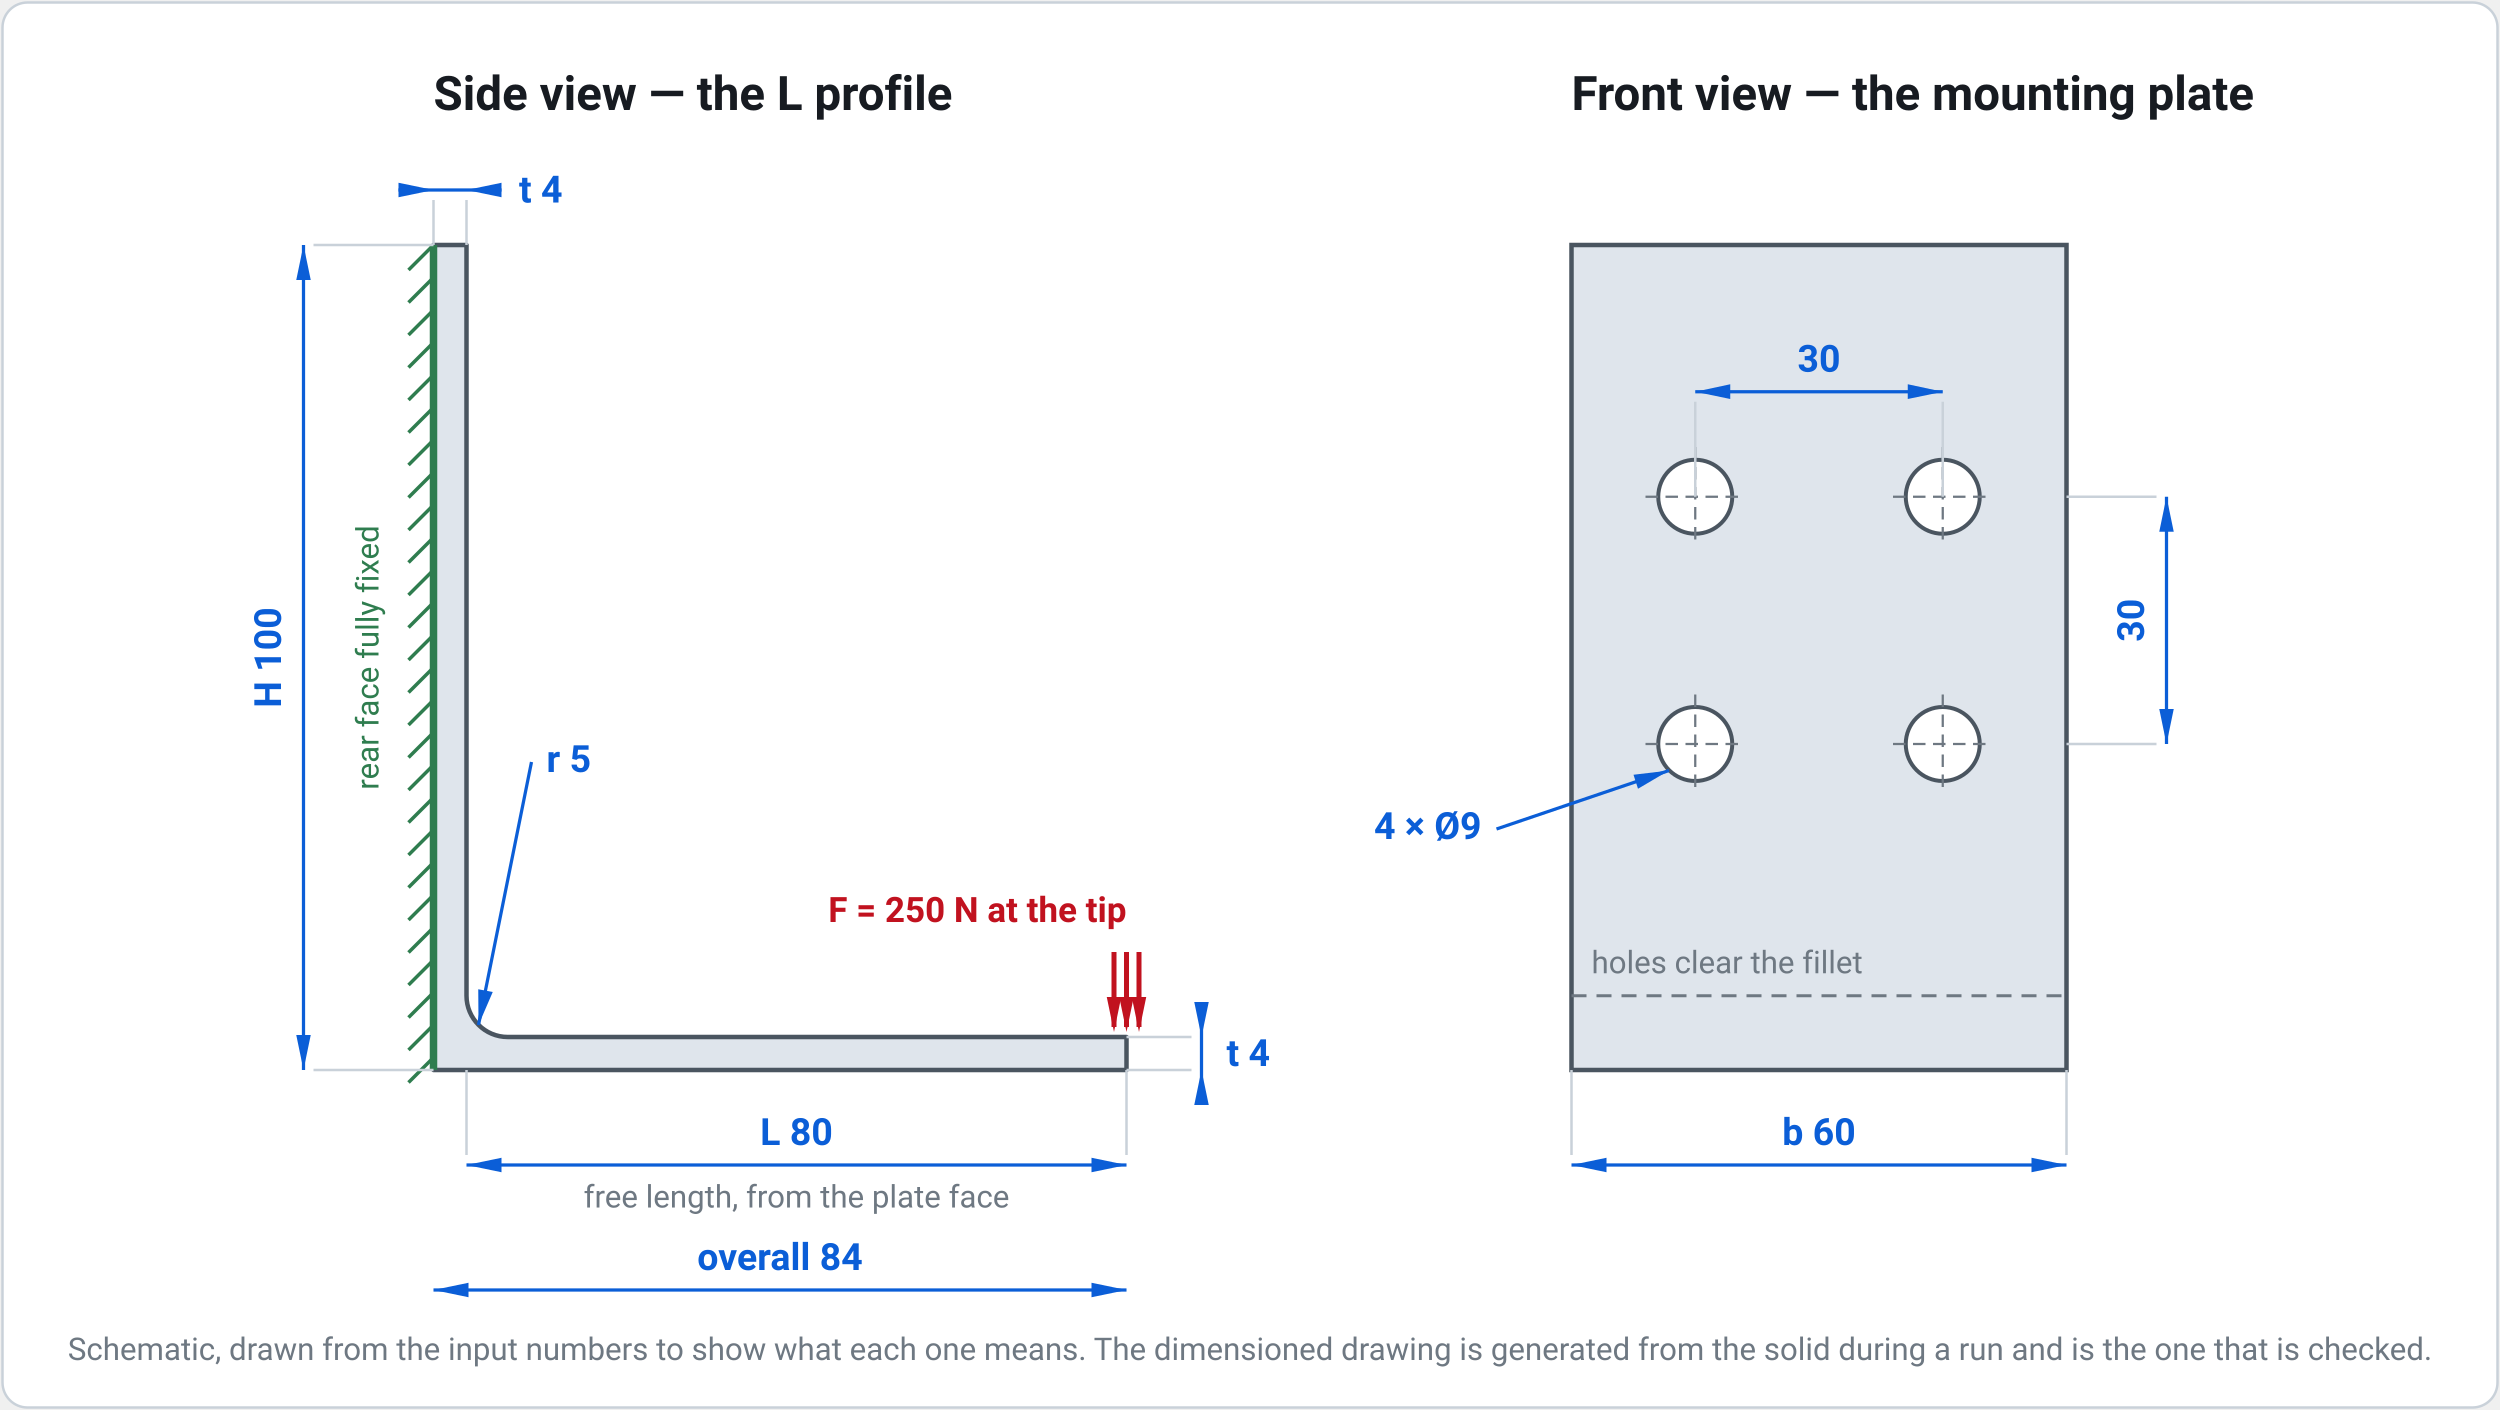
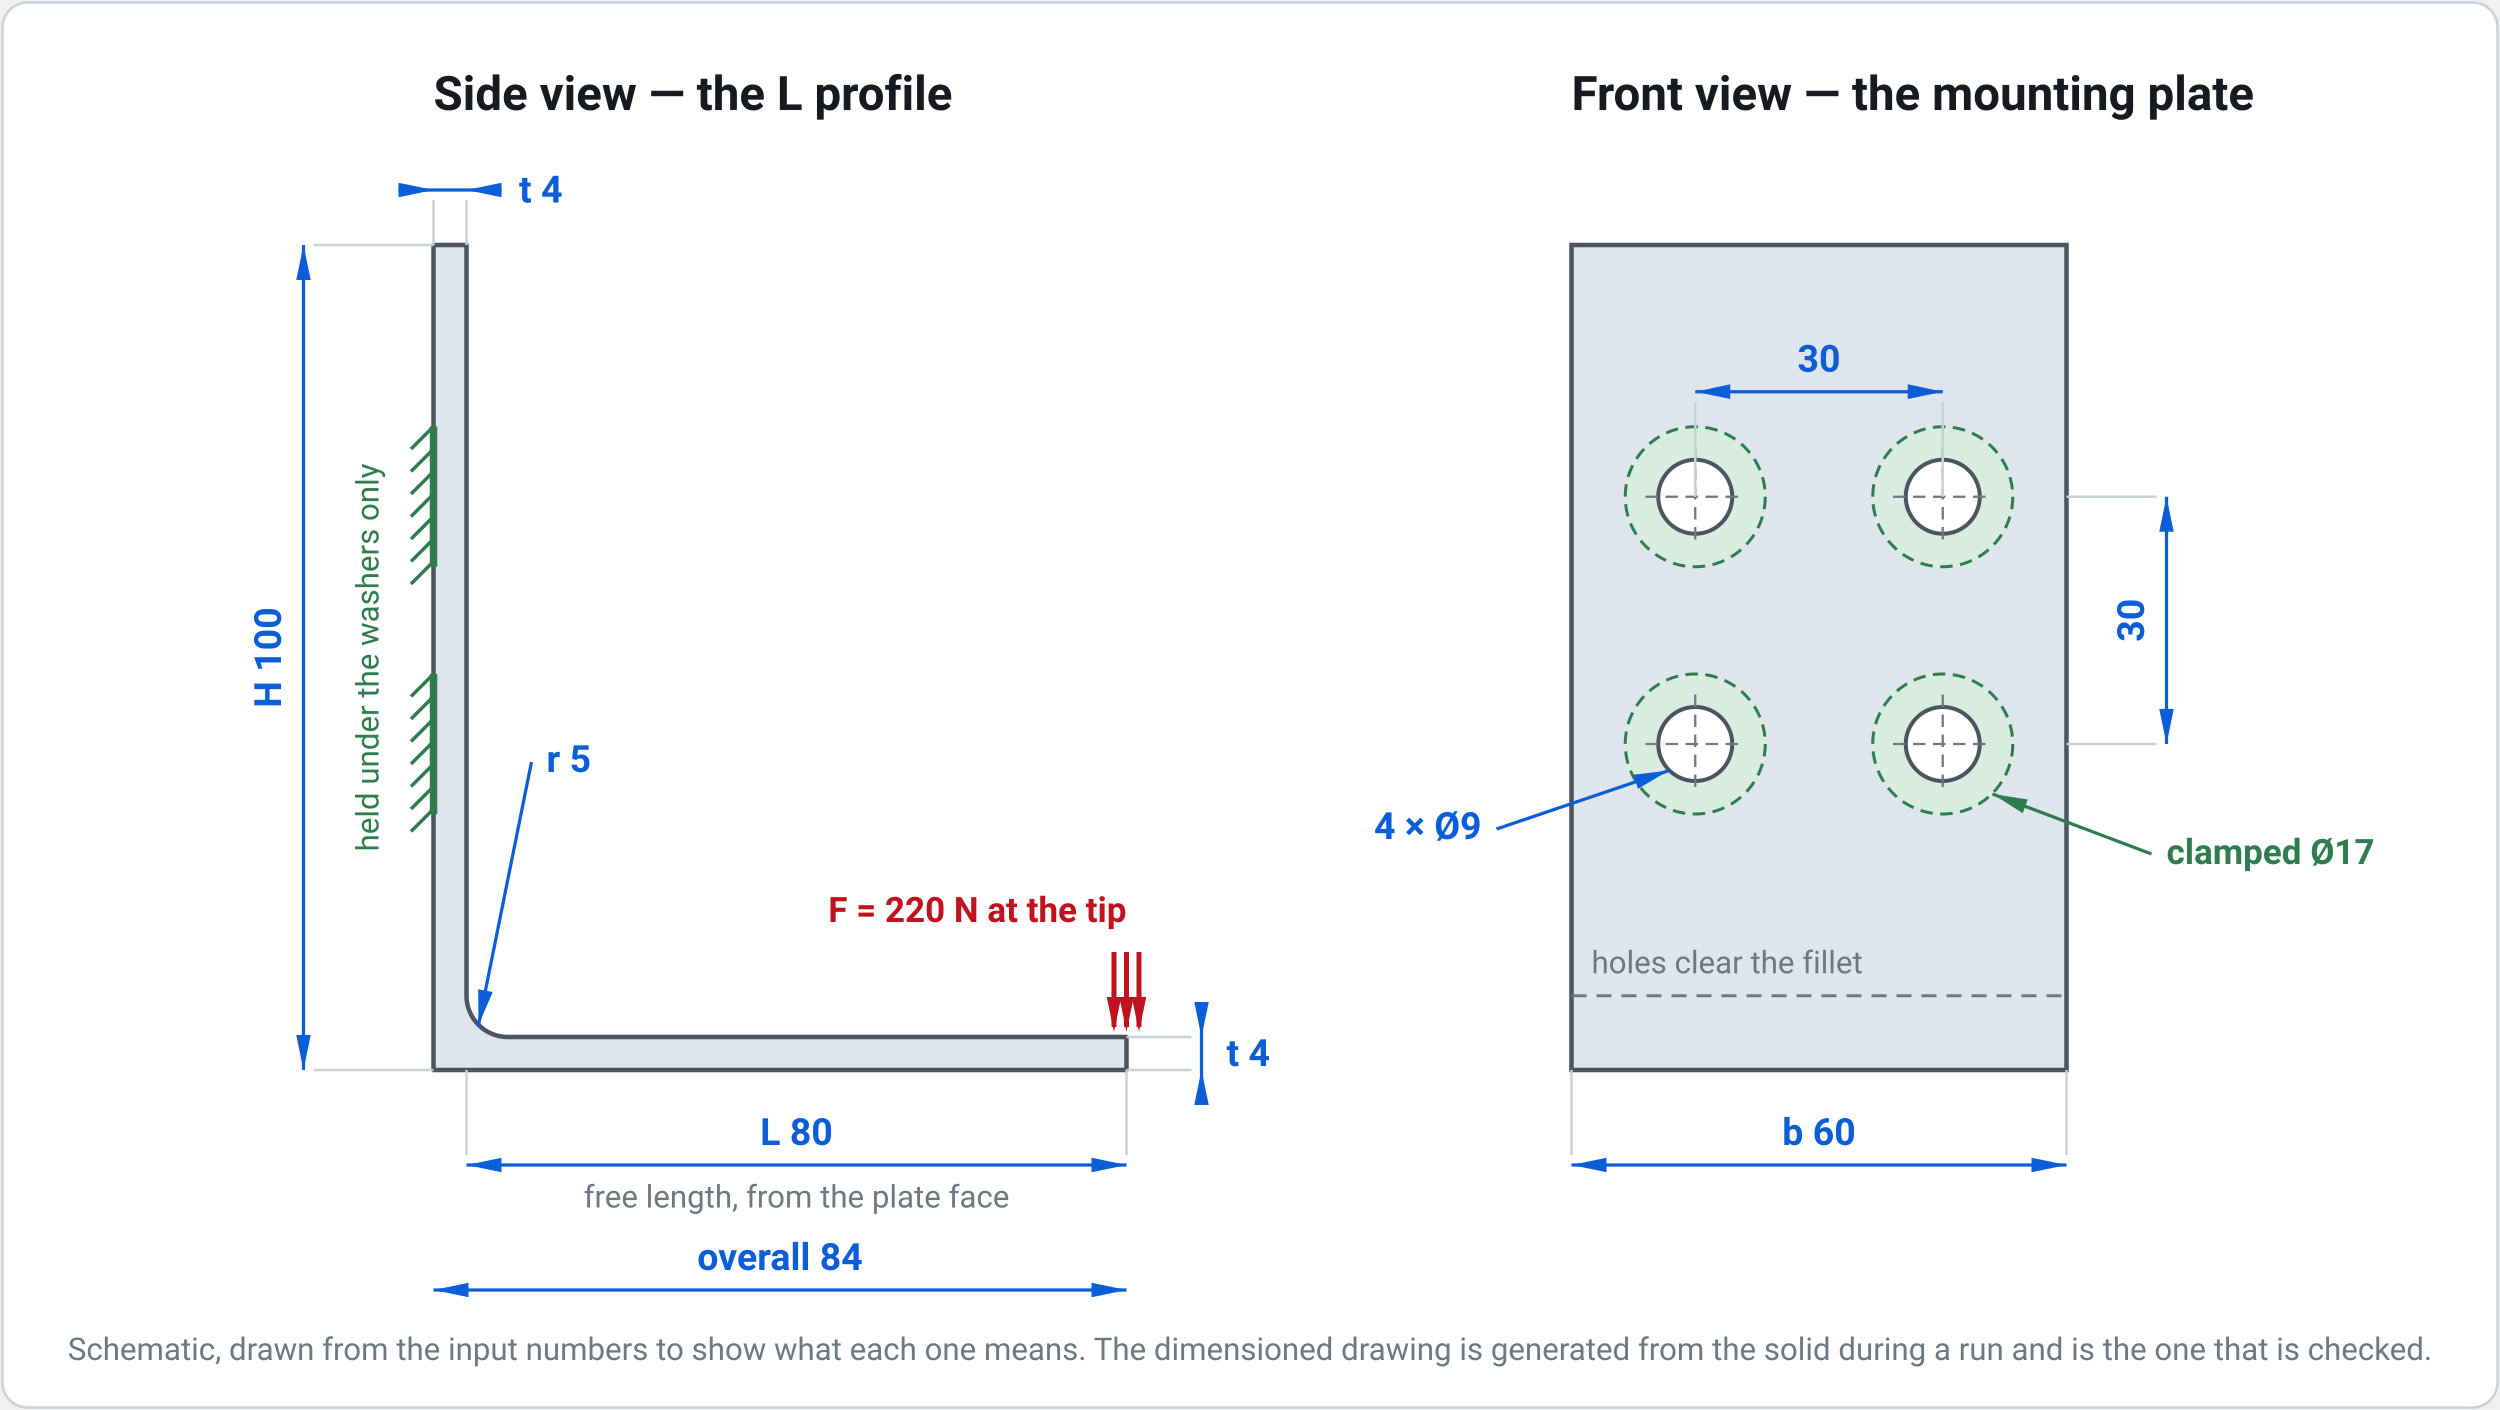
<svg xmlns="http://www.w3.org/2000/svg" viewBox="0 0 1000 564" width="100%" role="img" aria-label="Dimensioned schematic of the bracket design">
-   <style>text{font-family:'Segoe UI',Roboto,Helvetica,Arial,sans-serif;}.title{font-size:19px;font-weight:600;fill:#171b21;}.lbl{font-size:14px;fill:#171b21;}.dimtext{font-size:15px;font-weight:600;fill:#0b5ed7;}.note{font-size:12.5px;fill:#6e7882;}.load{font-size:14px;font-weight:600;fill:#c1121f;}.fixed{font-size:12.5px;fill:#2f7d4f;}.footer{font-size:12.5px;fill:#6e7882;}.dim{stroke:#0b5ed7;stroke-width:1.3;}.witness{stroke:#c9d1d9;stroke-width:1;}.centreline{stroke:#6e7882;stroke-width:0.9;stroke-dasharray:5 3;}</style>
+   <style>text{font-family:'Segoe UI',Roboto,Helvetica,Arial,sans-serif;}.title{font-size:19px;font-weight:600;fill:#171b21;}.lbl{font-size:14px;fill:#171b21;}.dimtext{font-size:15px;font-weight:600;fill:#0b5ed7;}.note{font-size:12.5px;fill:#6e7882;}.load{font-size:14px;font-weight:600;fill:#c1121f;}.fixed{font-size:12.5px;fill:#2f7d4f;}.fixedtext{font-size:14px;font-weight:600;fill:#2f7d4f;}.footer{font-size:12.5px;fill:#6e7882;}.dim{stroke:#0b5ed7;stroke-width:1.3;}.witness{stroke:#c9d1d9;stroke-width:1;}.centreline{stroke:#6e7882;stroke-width:0.9;stroke-dasharray:5 3;}</style>
  <rect x="1" y="1" width="998" height="562" rx="10" fill="#ffffff" stroke="#c9d1d9" />
  <text x="173.4" y="44.0" class="title" text-anchor="start">Side view — the L profile</text>
  <path d="M 173.4 428.0 L 450.6 428.0 L 450.6 414.8 L 203.1 414.8 A 16.5 16.5 0 0 1 186.6 398.3 L 186.6 98.0 L 173.4 98.0 Z" fill="#dfe5ec" stroke="#4a5560" stroke-width="1.8" stroke-linejoin="round" />
-   <line x1="173.4" y1="98.0" x2="173.4" y2="428.0" stroke="#2f7d4f" stroke-width="3" />
-   <line x1="173.4" y1="98.0" x2="163.4" y2="108.0" stroke="#2f7d4f" stroke-width="1.4" />
-   <line x1="173.4" y1="111.0" x2="163.4" y2="121.0" stroke="#2f7d4f" stroke-width="1.4" />
-   <line x1="173.4" y1="124.0" x2="163.4" y2="134.0" stroke="#2f7d4f" stroke-width="1.4" />
-   <line x1="173.4" y1="137.0" x2="163.4" y2="147.0" stroke="#2f7d4f" stroke-width="1.4" />
-   <line x1="173.4" y1="150.0" x2="163.4" y2="160.0" stroke="#2f7d4f" stroke-width="1.4" />
-   <line x1="173.4" y1="163.0" x2="163.4" y2="173.0" stroke="#2f7d4f" stroke-width="1.4" />
-   <line x1="173.4" y1="176.0" x2="163.4" y2="186.0" stroke="#2f7d4f" stroke-width="1.4" />
-   <line x1="173.4" y1="189.0" x2="163.4" y2="199.0" stroke="#2f7d4f" stroke-width="1.4" />
-   <line x1="173.4" y1="202.0" x2="163.4" y2="212.0" stroke="#2f7d4f" stroke-width="1.4" />
-   <line x1="173.4" y1="215.0" x2="163.4" y2="225.0" stroke="#2f7d4f" stroke-width="1.4" />
-   <line x1="173.4" y1="228.0" x2="163.4" y2="238.0" stroke="#2f7d4f" stroke-width="1.4" />
-   <line x1="173.4" y1="241.0" x2="163.4" y2="251.0" stroke="#2f7d4f" stroke-width="1.4" />
-   <line x1="173.4" y1="254.0" x2="163.4" y2="264.0" stroke="#2f7d4f" stroke-width="1.4" />
-   <line x1="173.4" y1="267.0" x2="163.4" y2="277.0" stroke="#2f7d4f" stroke-width="1.4" />
-   <line x1="173.4" y1="280.0" x2="163.4" y2="290.0" stroke="#2f7d4f" stroke-width="1.4" />
-   <line x1="173.4" y1="293.0" x2="163.4" y2="303.0" stroke="#2f7d4f" stroke-width="1.4" />
-   <line x1="173.4" y1="306.0" x2="163.4" y2="316.0" stroke="#2f7d4f" stroke-width="1.4" />
-   <line x1="173.4" y1="319.0" x2="163.4" y2="329.0" stroke="#2f7d4f" stroke-width="1.4" />
-   <line x1="173.4" y1="332.0" x2="163.4" y2="342.0" stroke="#2f7d4f" stroke-width="1.4" />
-   <line x1="173.4" y1="345.0" x2="163.4" y2="355.0" stroke="#2f7d4f" stroke-width="1.4" />
-   <line x1="173.4" y1="358.0" x2="163.4" y2="368.0" stroke="#2f7d4f" stroke-width="1.4" />
-   <line x1="173.4" y1="371.0" x2="163.4" y2="381.0" stroke="#2f7d4f" stroke-width="1.4" />
-   <line x1="173.4" y1="384.0" x2="163.4" y2="394.0" stroke="#2f7d4f" stroke-width="1.4" />
-   <line x1="173.4" y1="397.0" x2="163.4" y2="407.0" stroke="#2f7d4f" stroke-width="1.4" />
-   <line x1="173.4" y1="410.0" x2="163.4" y2="420.0" stroke="#2f7d4f" stroke-width="1.4" />
-   <line x1="173.4" y1="423.0" x2="163.4" y2="433.0" stroke="#2f7d4f" stroke-width="1.4" />
-   <text x="151.4" y="263.0" class="fixed" text-anchor="middle" transform="rotate(-90.0 151.4 263.0)">rear face fully fixed</text>
+   <line x1="173.4" y1="269.6" x2="173.4" y2="325.7" stroke="#2f7d4f" stroke-width="3" />
+   <line x1="173.4" y1="269.6" x2="164.4" y2="278.6" stroke="#2f7d4f" stroke-width="1.4" />
+   <line x1="173.4" y1="278.6" x2="164.4" y2="287.6" stroke="#2f7d4f" stroke-width="1.4" />
+   <line x1="173.4" y1="287.6" x2="164.4" y2="296.6" stroke="#2f7d4f" stroke-width="1.4" />
+   <line x1="173.4" y1="296.6" x2="164.4" y2="305.6" stroke="#2f7d4f" stroke-width="1.4" />
+   <line x1="173.4" y1="305.6" x2="164.4" y2="314.6" stroke="#2f7d4f" stroke-width="1.4" />
+   <line x1="173.4" y1="314.6" x2="164.4" y2="323.6" stroke="#2f7d4f" stroke-width="1.4" />
+   <line x1="173.4" y1="323.6" x2="164.4" y2="332.6" stroke="#2f7d4f" stroke-width="1.4" />
+   <line x1="173.4" y1="170.6" x2="173.4" y2="226.7" stroke="#2f7d4f" stroke-width="3" />
+   <line x1="173.4" y1="170.6" x2="164.4" y2="179.6" stroke="#2f7d4f" stroke-width="1.4" />
+   <line x1="173.4" y1="179.6" x2="164.4" y2="188.6" stroke="#2f7d4f" stroke-width="1.4" />
+   <line x1="173.4" y1="188.6" x2="164.4" y2="197.6" stroke="#2f7d4f" stroke-width="1.4" />
+   <line x1="173.4" y1="197.6" x2="164.4" y2="206.6" stroke="#2f7d4f" stroke-width="1.4" />
+   <line x1="173.4" y1="206.6" x2="164.4" y2="215.6" stroke="#2f7d4f" stroke-width="1.4" />
+   <line x1="173.4" y1="215.6" x2="164.4" y2="224.6" stroke="#2f7d4f" stroke-width="1.4" />
+   <line x1="173.4" y1="224.6" x2="164.4" y2="233.6" stroke="#2f7d4f" stroke-width="1.4" />
+   <text x="151.4" y="263.0" class="fixed" text-anchor="middle" transform="rotate(-90.0 151.4 263.0)">held under the washers only</text>
  <line x1="445.6" y1="380.8" x2="445.6" y2="410.8" stroke="#c1121f" stroke-width="2" />
  <polygon points="445.6,412.8 442.7,398.8 448.5,398.8" fill="#c1121f" />
  <line x1="450.6" y1="380.8" x2="450.6" y2="410.8" stroke="#c1121f" stroke-width="2" />
  <polygon points="450.6,412.8 447.7,398.8 453.5,398.8" fill="#c1121f" />
  <line x1="455.6" y1="380.8" x2="455.6" y2="410.8" stroke="#c1121f" stroke-width="2" />
  <polygon points="455.6,412.8 452.7,398.8 458.5,398.8" fill="#c1121f" />
-   <text x="450.6" y="368.8" class="load" text-anchor="end">F = 250 N at the tip</text>
+   <text x="450.6" y="368.8" class="load" text-anchor="end">F = 220 N at the tip</text>
  <line x1="121.4" y1="98.0" x2="121.4" y2="428.0" class="dim" />
  <line x1="125.4" y1="98.0" x2="173.4" y2="98.0" class="witness" />
  <line x1="125.4" y1="428.0" x2="173.4" y2="428.0" class="witness" />
  <polygon points="121.4,98.0 124.3,112.0 118.5,112.0" fill="#0b5ed7" />
  <polygon points="121.4,428.0 118.5,414.0 124.3,414.0" fill="#0b5ed7" />
  <text x="112.4" y="263.0" class="dimtext" text-anchor="middle" transform="rotate(-90.0 112.4 263.0)">H 100</text>
  <line x1="186.6" y1="466.0" x2="450.6" y2="466.0" class="dim" />
  <line x1="186.6" y1="428.0" x2="186.6" y2="462.0" class="witness" />
  <line x1="450.6" y1="428.0" x2="450.6" y2="462.0" class="witness" />
  <polygon points="186.6,466.0 200.6,463.1 200.6,468.9" fill="#0b5ed7" />
  <polygon points="450.6,466.0 436.6,468.9 436.6,463.1" fill="#0b5ed7" />
  <text x="318.6" y="458.0" class="dimtext" text-anchor="middle">L 80</text>
  <text x="318.6" y="483.0" class="note" text-anchor="middle">free length, from the plate face</text>
  <line x1="173.4" y1="516.0" x2="450.6" y2="516.0" class="dim" />
  <polygon points="173.4,516.0 187.4,513.1 187.4,518.9" fill="#0b5ed7" />
  <polygon points="450.6,516.0 436.6,518.9 436.6,513.1" fill="#0b5ed7" />
  <text x="312.0" y="508.0" class="dimtext" text-anchor="middle">overall 84</text>
  <line x1="159.4" y1="76.0" x2="200.6" y2="76.0" class="dim" />
  <line x1="173.4" y1="80.0" x2="173.4" y2="98.0" class="witness" />
  <line x1="186.6" y1="80.0" x2="186.6" y2="98.0" class="witness" />
  <polygon points="173.4,76.0 159.4,78.9 159.4,73.1" fill="#0b5ed7" />
  <polygon points="186.6,76.0 200.6,73.1 200.6,78.9" fill="#0b5ed7" />
  <text x="207.6" y="81.0" class="dimtext" text-anchor="start">t 4</text>
  <line x1="480.6" y1="400.8" x2="480.6" y2="442.0" class="dim" />
  <line x1="450.6" y1="414.8" x2="476.6" y2="414.8" class="witness" />
  <line x1="450.6" y1="428.0" x2="476.6" y2="428.0" class="witness" />
  <polygon points="480.6,414.8 477.7,400.8 483.5,400.8" fill="#0b5ed7" />
  <polygon points="480.6,428.0 483.5,442.0 477.7,442.0" fill="#0b5ed7" />
  <text x="490.6" y="426.4" class="dimtext" text-anchor="start">t 4</text>
-   <line x1="212.6" y1="304.8" x2="191.4" y2="410.0" class="dim" />
+   <line x1="212.6" y1="304.8" x2="191.4" y2="410.0" stroke="#0b5ed7" stroke-width="1.3" />
  <polygon points="191.4,410.0 191.3,395.7 197.1,396.8" fill="#0b5ed7" />
  <text x="218.6" y="308.8" class="dimtext" text-anchor="start">r 5</text>
  <text x="628.6" y="44.0" class="title" text-anchor="start">Front view — the mounting plate</text>
  <rect x="628.6" y="98.0" width="198.0" height="330.0" fill="#dfe5ec" stroke="#4a5560" stroke-width="1.8" />
  <line x1="628.6" y1="398.3" x2="826.6" y2="398.3" stroke="#6e7882" stroke-width="1.2" stroke-dasharray="6 4" />
  <text x="636.6" y="389.3" class="note" text-anchor="start">holes clear the fillet</text>
+   <circle cx="678.1" cy="297.6" r="28.0" fill="#d8ecdf" stroke="#2f7d4f" stroke-width="1.2" stroke-dasharray="5 3" />
  <circle cx="678.1" cy="297.6" r="14.8" fill="#ffffff" stroke="#4a5560" stroke-width="1.6" />
  <line x1="658.2" y1="297.6" x2="697.9" y2="297.6" class="centreline" />
  <line x1="678.1" y1="277.8" x2="678.1" y2="317.5" class="centreline" />
+   <circle cx="777.1" cy="297.6" r="28.0" fill="#d8ecdf" stroke="#2f7d4f" stroke-width="1.2" stroke-dasharray="5 3" />
  <circle cx="777.1" cy="297.6" r="14.8" fill="#ffffff" stroke="#4a5560" stroke-width="1.6" />
  <line x1="757.2" y1="297.6" x2="796.9" y2="297.6" class="centreline" />
  <line x1="777.1" y1="277.8" x2="777.1" y2="317.5" class="centreline" />
+   <circle cx="678.1" cy="198.7" r="28.0" fill="#d8ecdf" stroke="#2f7d4f" stroke-width="1.2" stroke-dasharray="5 3" />
  <circle cx="678.1" cy="198.7" r="14.8" fill="#ffffff" stroke="#4a5560" stroke-width="1.6" />
  <line x1="658.2" y1="198.7" x2="697.9" y2="198.7" class="centreline" />
  <line x1="678.1" y1="178.8" x2="678.1" y2="218.5" class="centreline" />
+   <circle cx="777.1" cy="198.7" r="28.0" fill="#d8ecdf" stroke="#2f7d4f" stroke-width="1.2" stroke-dasharray="5 3" />
  <circle cx="777.1" cy="198.7" r="14.8" fill="#ffffff" stroke="#4a5560" stroke-width="1.6" />
  <line x1="757.2" y1="198.7" x2="796.9" y2="198.7" class="centreline" />
  <line x1="777.1" y1="178.8" x2="777.1" y2="218.5" class="centreline" />
  <line x1="628.6" y1="466.0" x2="826.6" y2="466.0" class="dim" />
  <line x1="628.6" y1="428.0" x2="628.6" y2="462.0" class="witness" />
  <line x1="826.6" y1="428.0" x2="826.6" y2="462.0" class="witness" />
  <polygon points="628.6,466.0 642.6,463.1 642.6,468.9" fill="#0b5ed7" />
  <polygon points="826.6,466.0 812.6,468.9 812.6,463.1" fill="#0b5ed7" />
  <text x="727.6" y="458.0" class="dimtext" text-anchor="middle">b 60</text>
  <line x1="678.1" y1="156.7" x2="777.1" y2="156.7" class="dim" />
  <line x1="678.1" y1="160.7" x2="678.1" y2="198.7" class="witness" />
  <line x1="777.1" y1="160.7" x2="777.1" y2="198.7" class="witness" />
  <polygon points="678.1,156.7 692.1,153.7 692.1,159.6" fill="#0b5ed7" />
  <polygon points="777.1,156.7 763.1,159.6 763.1,153.7" fill="#0b5ed7" />
  <text x="727.6" y="148.7" class="dimtext" text-anchor="middle">30</text>
  <line x1="866.6" y1="198.7" x2="866.6" y2="297.6" class="dim" />
  <line x1="826.6" y1="198.7" x2="862.6" y2="198.7" class="witness" />
  <line x1="826.6" y1="297.6" x2="862.6" y2="297.6" class="witness" />
  <polygon points="866.6,198.7 869.5,212.7 863.7,212.7" fill="#0b5ed7" />
  <polygon points="866.6,297.6 863.7,283.6 869.5,283.6" fill="#0b5ed7" />
  <text x="857.6" y="248.1" class="dimtext" text-anchor="middle" transform="rotate(-90.0 857.6 248.1)">30</text>
-   <line x1="598.6" y1="331.6" x2="667.6" y2="308.2" class="dim" />
+   <line x1="598.6" y1="331.6" x2="667.6" y2="308.2" stroke="#0b5ed7" stroke-width="1.3" />
  <polygon points="667.6,308.2 655.2,315.5 653.4,309.9" fill="#0b5ed7" />
  <text x="592.6" y="335.6" class="dimtext" text-anchor="end">4 × Ø9</text>
+   <line x1="860.6" y1="341.6" x2="797.0" y2="317.6" stroke="#2f7d4f" stroke-width="1.3" />
+   <polygon points="797.0,317.6 811.1,319.8 809.1,325.3" fill="#2f7d4f" />
+   <text x="866.6" y="345.6" class="fixedtext" text-anchor="start">clamped Ø17</text>
  <text x="500.0" y="544.0" class="footer" text-anchor="middle">Schematic, drawn from the input numbers to show what each one means. The dimensioned drawing is generated from the solid during a run and is the one that is checked.</text>
</svg>
